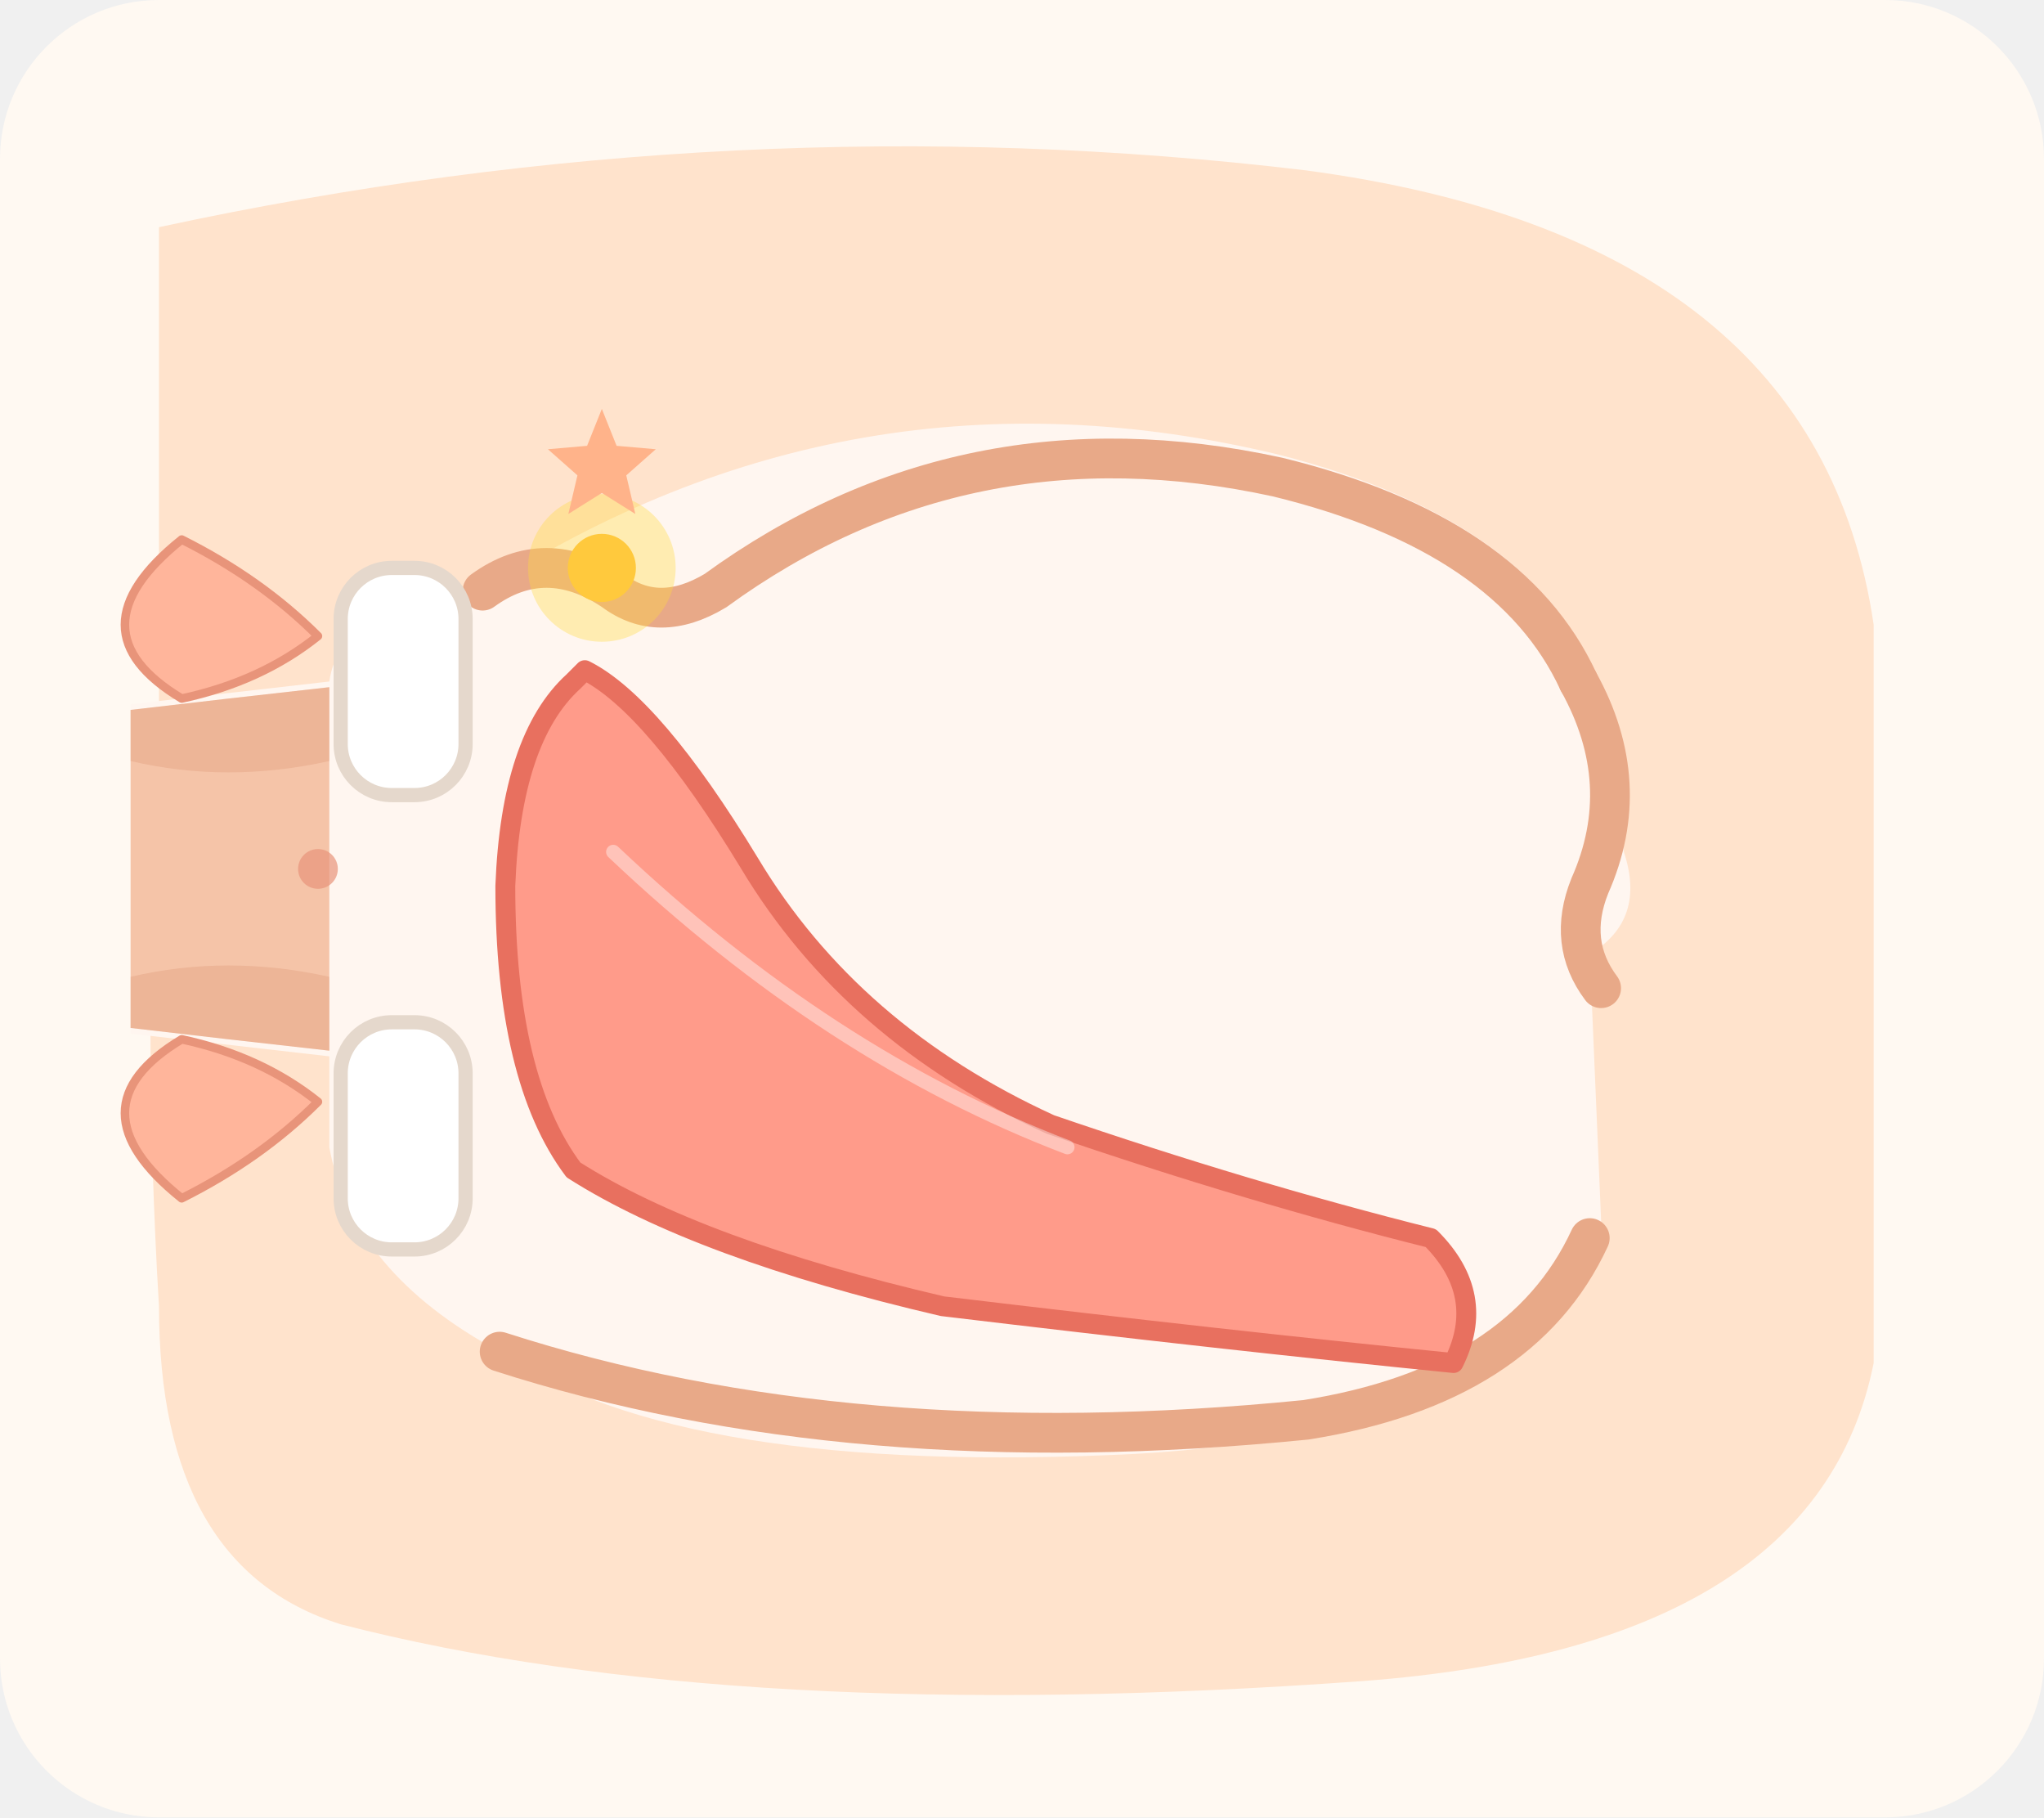
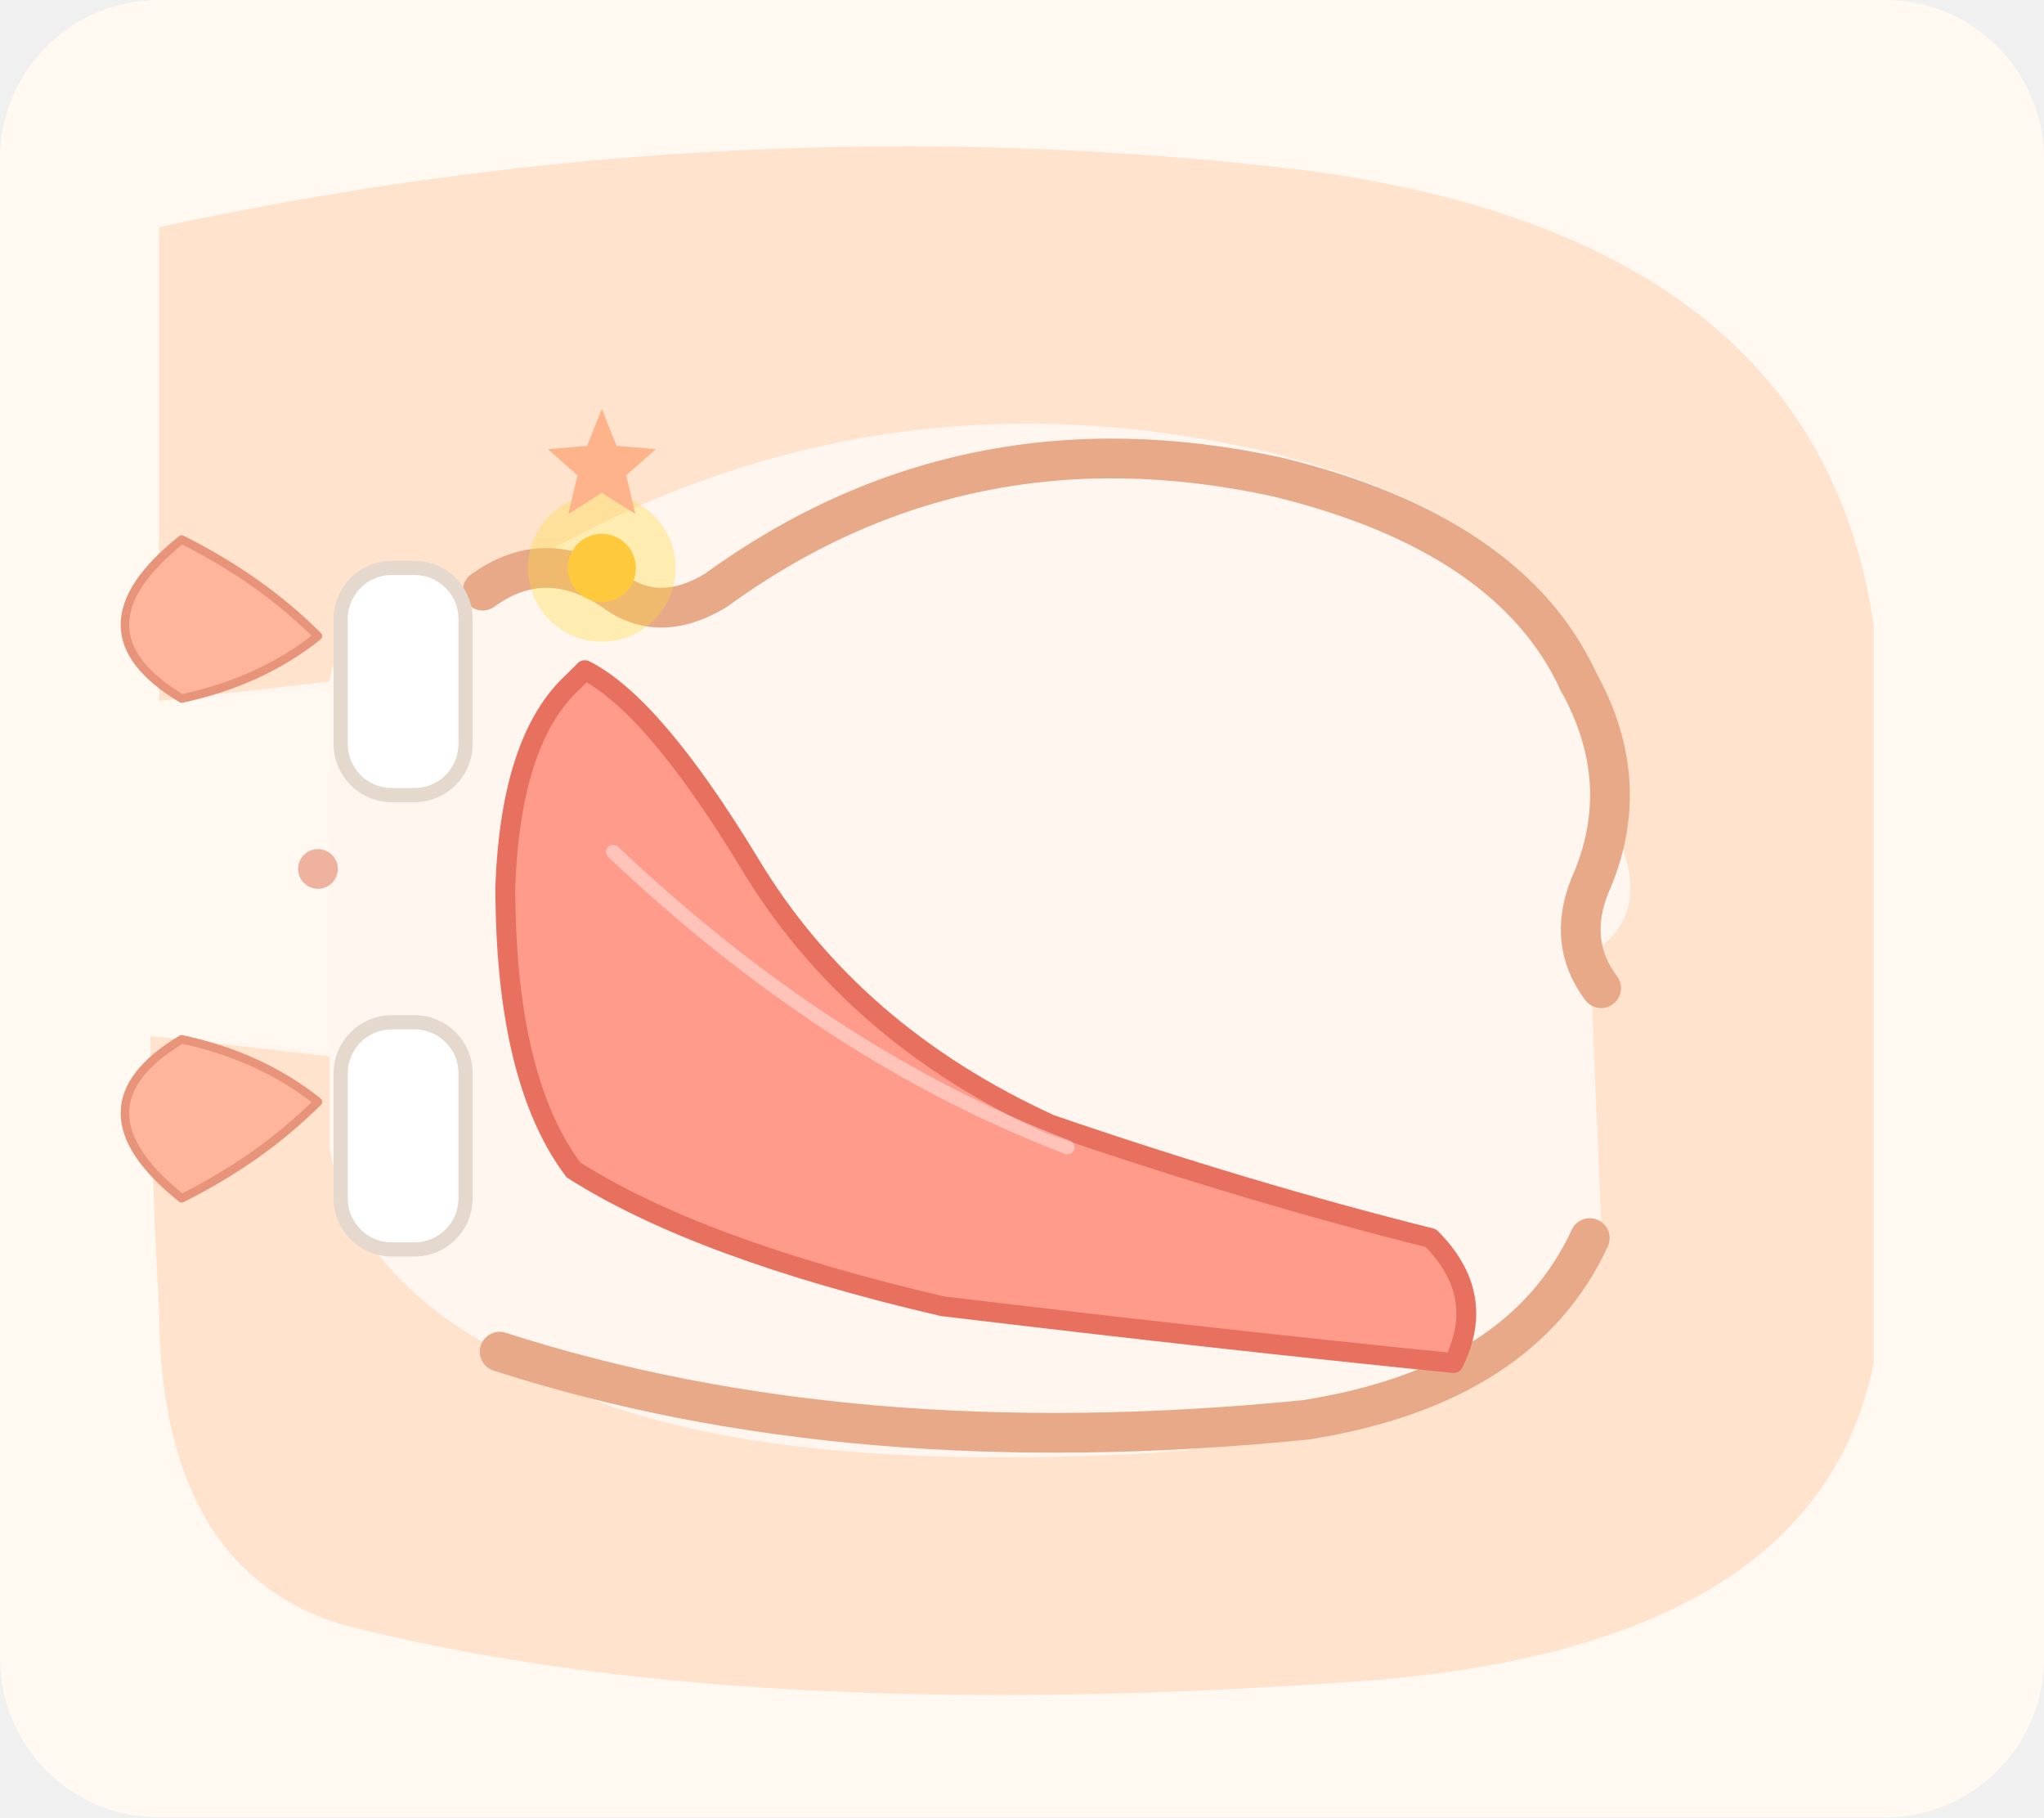
<svg xmlns="http://www.w3.org/2000/svg" viewBox="0 0 360 320" font-family="sans-serif">
  <rect width="360" height="320" rx="28" fill="#FFF9F2" />
  <path d="M 28 40 Q 130 18 230 30 Q 320 42 330 110            L 330 240 Q 320 290 240 296 Q 130 304 60 286            Q 28 276 28 230 Q 25 180 28 130 Z" fill="#FFE3CC" />
  <path d="M 23 124            L 58 120            Q 60 106 85 104            Q 150 62 225 80 Q 272 92 282 122            L 286 150 Q 290 162 280 168            L 282 215 Q 270 252 200 256 Q 120 260 88 238 Q 62 224 58 202            L 58 186            L 23 182 Z" fill="#FFF6F0" />
-   <path d="M 23 125            Q 40 123 58 121            L 58 185            Q 40 183 23 181 Z" fill="#F5C4A8" />
-   <path d="M 23 125 Q 40 123 58 121            L 58 134 Q 40 138 23 134 Z" fill="#D9906E" opacity="0.3" />
-   <path d="M 23 181 Q 40 183 58 185            L 58 172 Q 40 168 23 172 Z" fill="#D9906E" opacity="0.3" />
+   <path d="M 0 125            Q 40 123 58 121            L 58 185            Q 40 183 0 181 Z" fill="#FFF9F2" />
  <path d="M 85 104 Q 96 96 108 104 Q 116 110 126 104            Q 170 72 225 84 Q 266 94 278 120" fill="none" stroke="#E8A988" stroke-width="7" stroke-linecap="round" />
  <path d="M 278 120 Q 288 138 280 156 Q 276 166 282 174" fill="none" stroke="#E8A988" stroke-width="7" stroke-linecap="round" />
  <path d="M 88 238 Q 150 258 230 250 Q 268 244 280 218" fill="none" stroke="#E8A988" stroke-width="7" stroke-linecap="round" />
  <rect x="60" y="100" width="22" height="40" rx="9" fill="#FFFFFF" stroke="#E5D8CC" stroke-width="2.5" />
  <rect x="60" y="180" width="22" height="40" rx="9" fill="#FFFFFF" stroke="#E5D8CC" stroke-width="2.5" />
  <path d="M 56 112            Q 46 102 32 95            Q 22 103 22 110            Q 22 117 32 123            Q 46 120 56 112 Z" fill="#FFB59B" stroke="#E8947A" stroke-width="1.5" stroke-linejoin="round" />
  <path d="M 56 194            Q 46 186 32 183            Q 22 189 22 196            Q 22 203 32 211            Q 46 204 56 194 Z" fill="#FFB59B" stroke="#E8947A" stroke-width="1.5" stroke-linejoin="round" />
  <circle cx="56" cy="153" r="3.5" fill="#E8947A" opacity="0.7" />
  <path d="M 103 118                Q 115 124 132 152                Q 150 182 185 198                Q 220 210 252 218                Q 262 228 256 240                Q 216 236 166 230                Q 123 220 101 206                Q 89 190 89 156                Q 90 130 101 120 Z" fill="#FF9B8A" stroke="#E8705F" stroke-width="3.5" stroke-linejoin="round" />
  <path d="M 108 150 Q 146 186 188 202" fill="none" stroke="#FFFFFF" stroke-width="2.5" opacity="0.4" stroke-linecap="round" />
  <circle cx="106" cy="100" r="13" fill="#FFD93D" opacity="0.35" />
  <circle cx="106" cy="100" r="6" fill="#FFC93D" />
  <path d="M 106 78 l 2.6 6.5 6.9 0.6 -5.2 4.6 1.6 6.8 -5.9 -3.7 -5.9 3.7 1.6 -6.8 -5.2 -4.6 6.9 -0.6 Z" fill="#FFB38A" transform="translate(0,-6)" />
</svg>
